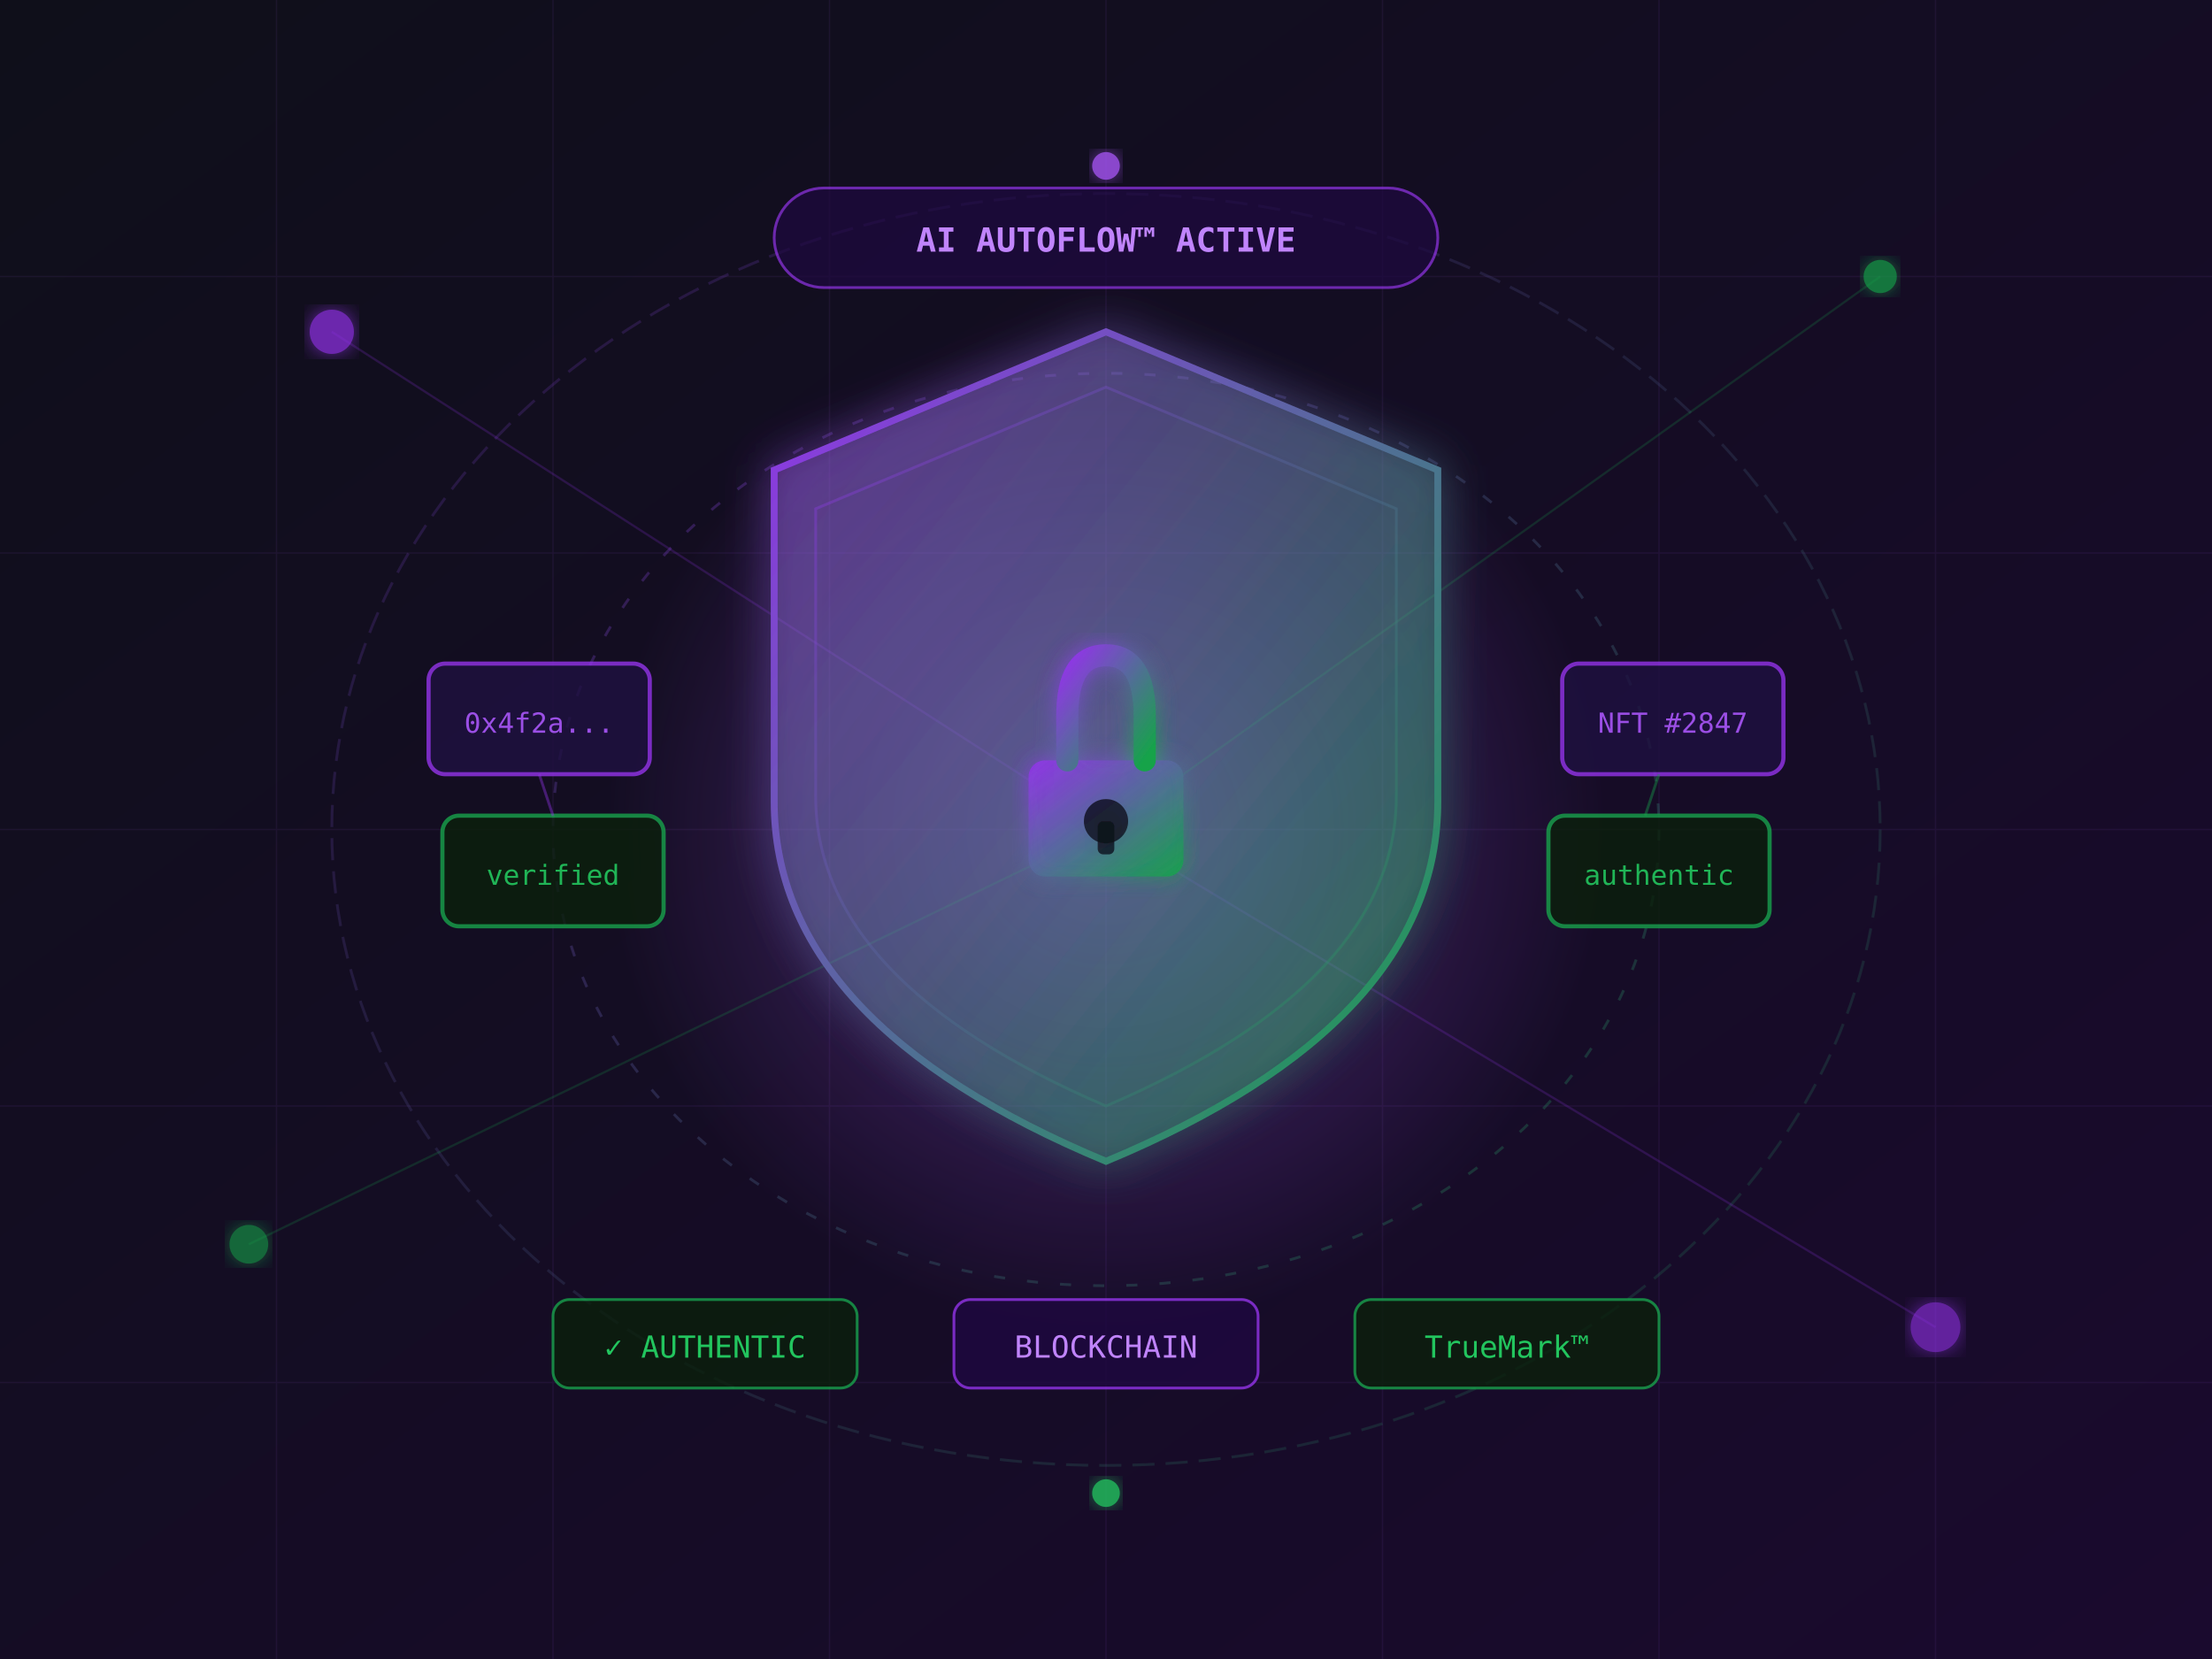
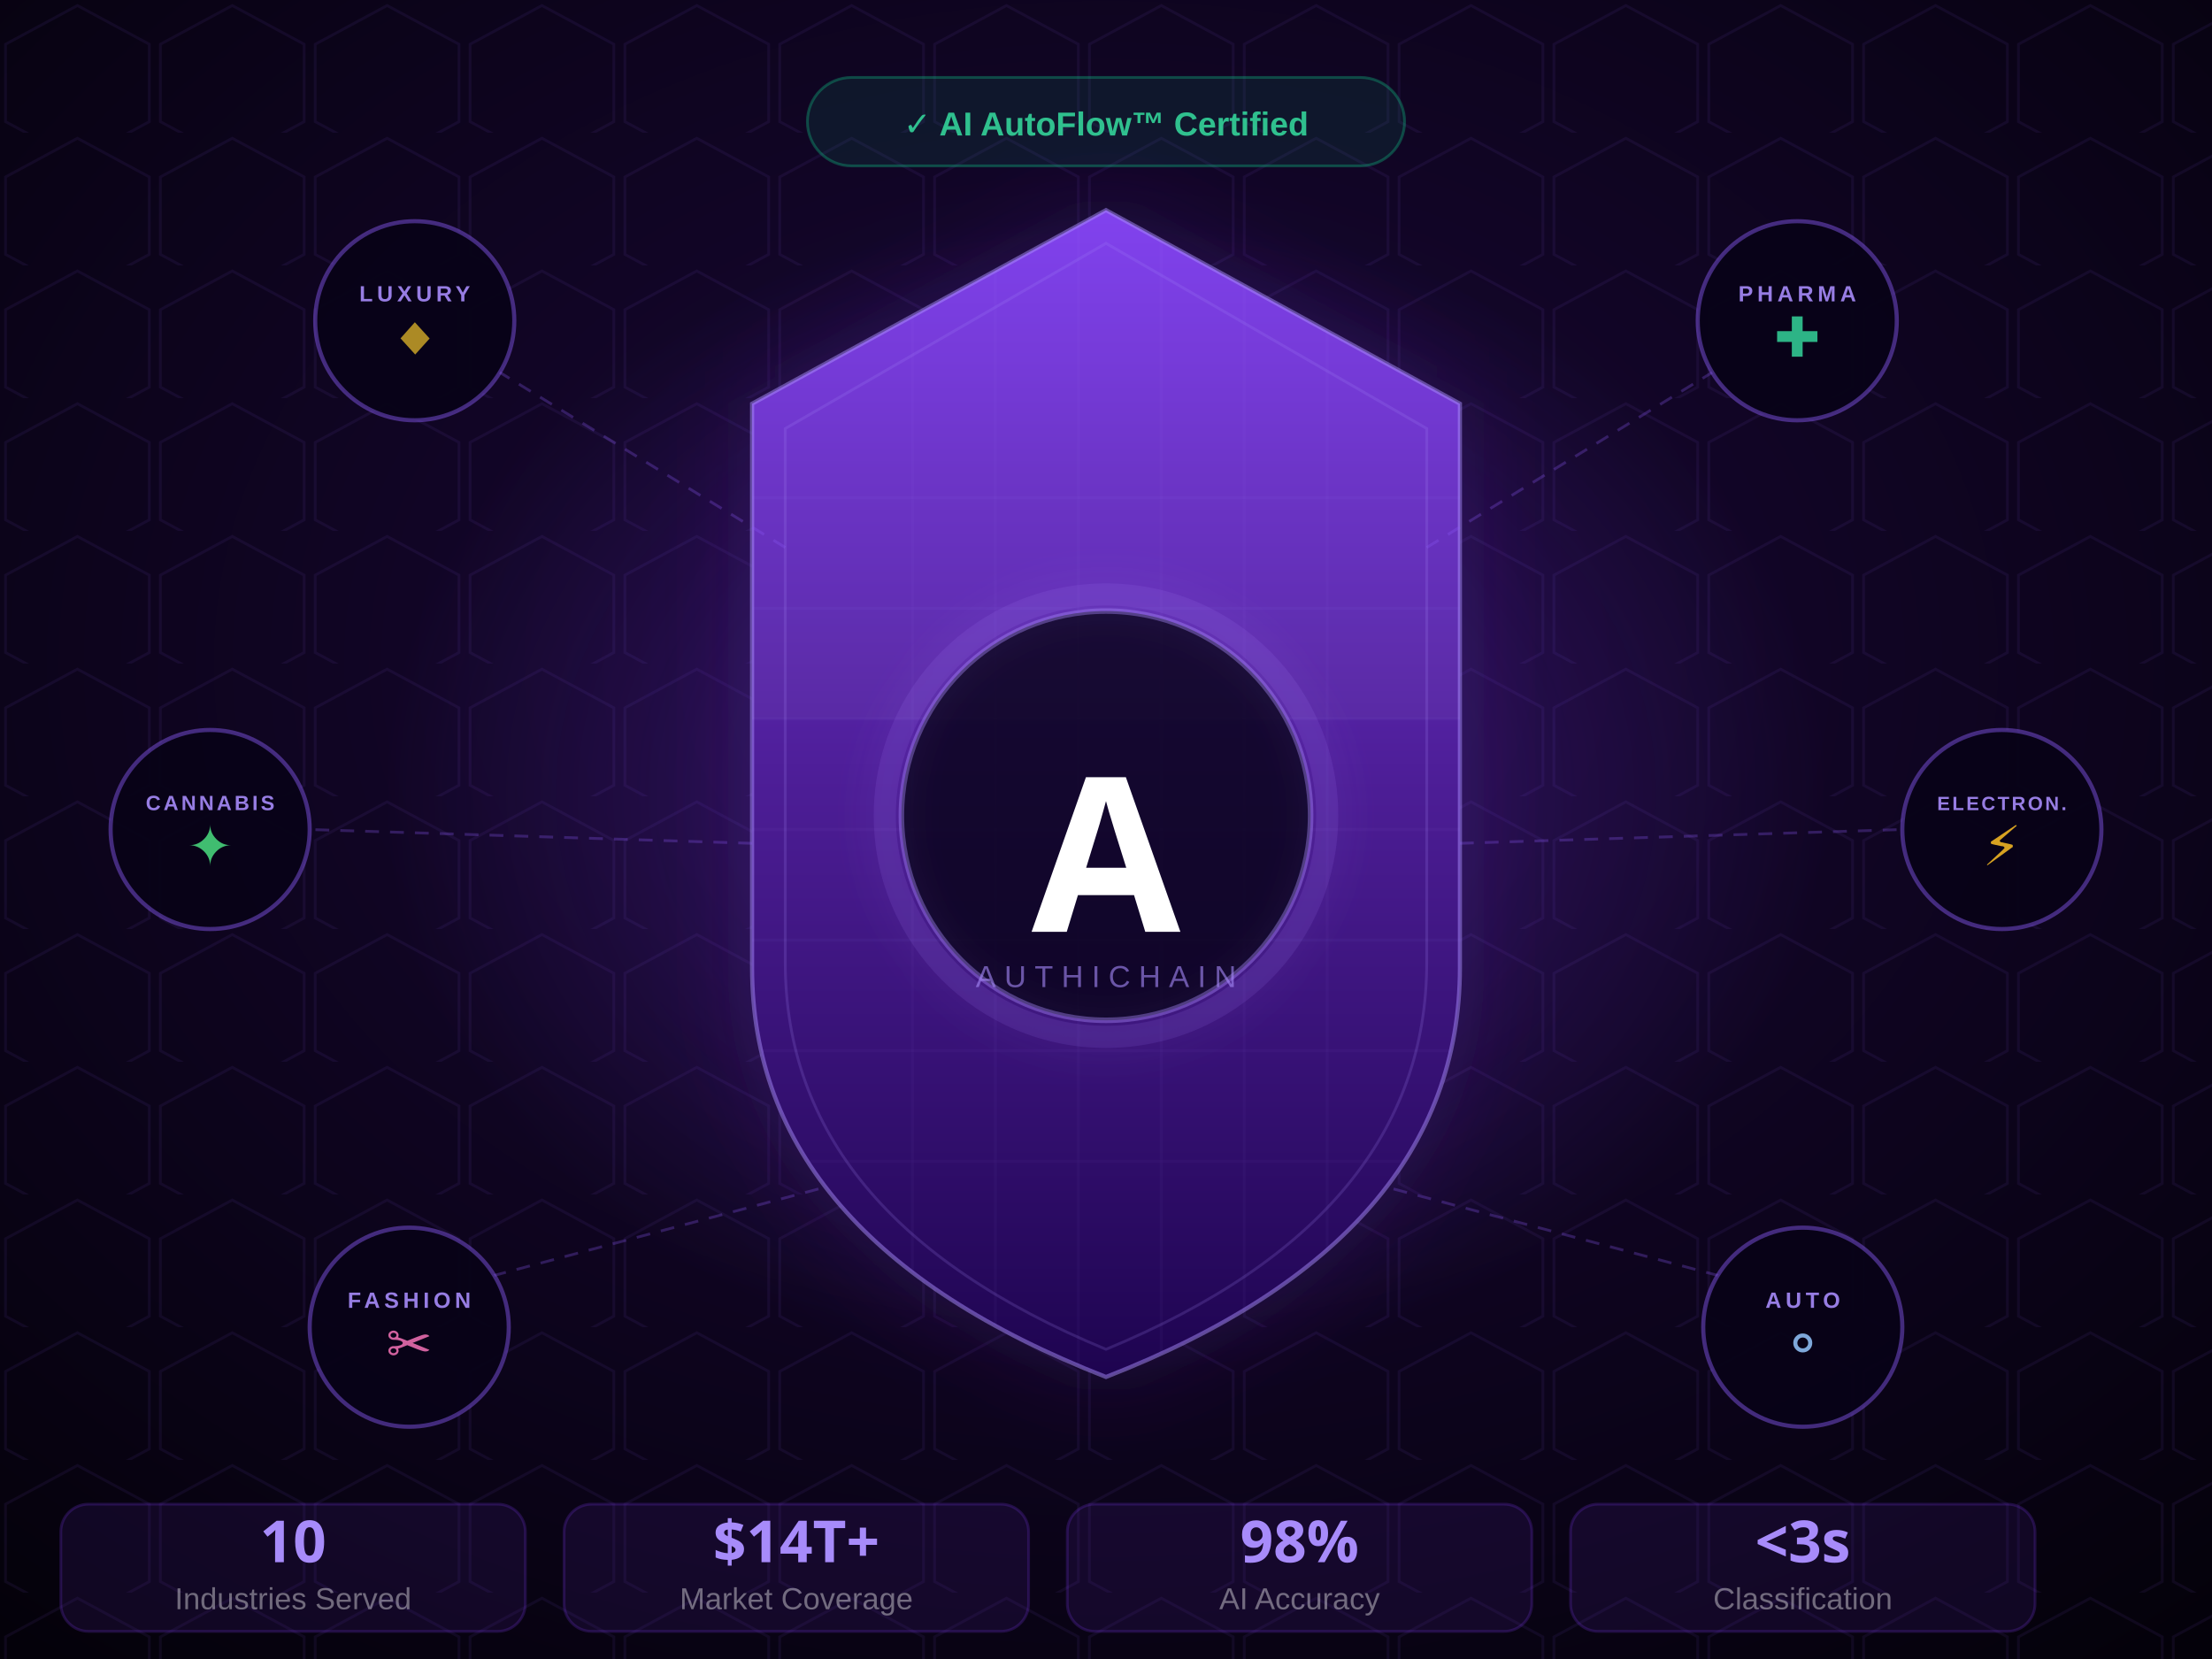
<svg xmlns="http://www.w3.org/2000/svg" viewBox="0 0 800 600" fill="none">
  <defs>
-     <linearGradient id="bgGrad" x1="0%" y1="0%" x2="100%" y2="100%">
-       <stop offset="0%" style="stop-color:#0f0f1a;stop-opacity:1" />
-       <stop offset="100%" style="stop-color:#1a0a2e;stop-opacity:1" />
+     <radialGradient id="rg-bg" cx="50%" cy="40%" r="80%">
+       <stop offset="0%" stop-color="#1a0838" />
+       <stop offset="100%" stop-color="#030108" />
+     </radialGradient>
+     <linearGradient id="lg-shield" x1="0" y1="0" x2="0" y2="1">
+       <stop offset="0%" stop-color="#7c3aed" />
+       <stop offset="50%" stop-color="#4c1d95" />
+       <stop offset="100%" stop-color="#1e0450" />
    </linearGradient>
-     <linearGradient id="shieldGrad" x1="0%" y1="0%" x2="100%" y2="100%">
-       <stop offset="0%" style="stop-color:#9333ea;stop-opacity:1" />
-       <stop offset="100%" style="stop-color:#16a34a;stop-opacity:1" />
-     </linearGradient>
-     <linearGradient id="glowGrad" x1="0%" y1="0%" x2="100%" y2="100%">
-       <stop offset="0%" style="stop-color:#a855f7;stop-opacity:0.3" />
-       <stop offset="100%" style="stop-color:#22c55e;stop-opacity:0.3" />
-     </linearGradient>
-     <radialGradient id="centerGlow" cx="50%" cy="50%" r="50%">
-       <stop offset="0%" style="stop-color:#a855f7;stop-opacity:0.4" />
-       <stop offset="100%" style="stop-color:#a855f7;stop-opacity:0" />
+     <radialGradient id="rg-center" cx="50%" cy="50%" r="50%">
+       <stop offset="0%" stop-color="rgba(124,58,237,0.35)" />
+       <stop offset="100%" stop-color="rgba(124,58,237,0)" />
    </radialGradient>
-     <filter id="glow">
-       <feGaussianBlur stdDeviation="4" result="coloredBlur" />
+     <filter id="f-blur" x="-50%" y="-50%" width="200%" height="200%">
+       <feGaussianBlur stdDeviation="8" result="b" />
      <feMerge>
-         <feMergeNode in="coloredBlur" />
+         <feMergeNode in="b" />
        <feMergeNode in="SourceGraphic" />
      </feMerge>
    </filter>
-     <filter id="softGlow">
-       <feGaussianBlur stdDeviation="8" result="coloredBlur" />
-       <feMerge>
-         <feMergeNode in="coloredBlur" />
-         <feMergeNode in="SourceGraphic" />
-       </feMerge>
+     <filter id="f-strong" x="-100%" y="-100%" width="300%" height="300%">
+       <feGaussianBlur stdDeviation="18" />
    </filter>
+     <pattern id="p-hex" x="0" y="0" width="56" height="48" patternUnits="userSpaceOnUse">
+       <polygon points="28,2 54,16 54,44 28,58 2,44 2,16" fill="none" stroke="rgba(139,92,246,0.08)" stroke-width="1" />
+     </pattern>
+     <clipPath id="cp-shield">
+       <path d="M400 76 L528 146 L528 350 Q528 448 400 498 Q272 448 272 350 L272 146 Z" />
+     </clipPath>
  </defs>
-   <rect width="800" height="600" fill="url(#bgGrad)" />
-   <g opacity="0.08" stroke="#a855f7" stroke-width="0.5">
-     <line x1="0" y1="100" x2="800" y2="100" />
-     <line x1="0" y1="200" x2="800" y2="200" />
-     <line x1="0" y1="300" x2="800" y2="300" />
-     <line x1="0" y1="400" x2="800" y2="400" />
-     <line x1="0" y1="500" x2="800" y2="500" />
-     <line x1="100" y1="0" x2="100" y2="600" />
-     <line x1="200" y1="0" x2="200" y2="600" />
-     <line x1="300" y1="0" x2="300" y2="600" />
-     <line x1="400" y1="0" x2="400" y2="600" />
-     <line x1="500" y1="0" x2="500" y2="600" />
-     <line x1="600" y1="0" x2="600" y2="600" />
-     <line x1="700" y1="0" x2="700" y2="600" />
+   <rect width="800" height="600" fill="url(#rg-bg)" />
+   <rect width="800" height="600" fill="url(#p-hex)" />
+   <ellipse cx="400" cy="287" rx="260" ry="210" fill="url(#rg-center)" />
+   <path d="M400 76 L528 146 L528 350 Q528 448 400 498 Q272 448 272 350 L272 146 Z" fill="rgba(124,58,237,0.18)" filter="url(#f-strong)" />
+   <path d="M400 76 L528 146 L528 350 Q528 448 400 498 Q272 448 272 350 L272 146 Z" fill="url(#lg-shield)" stroke="rgba(167,139,250,0.5)" stroke-width="1.5" />
+   <path d="M400 76 L528 146 L528 260 L272 260 L272 146 Z" fill="rgba(255,255,255,0.04)" />
+   <path d="M400 88 L516 155 L516 348 Q516 440 400 488 Q284 440 284 348 L284 155 Z" fill="none" stroke="rgba(167,139,250,0.18)" stroke-width="1" />
+   <g clip-path="url(#cp-shield)" opacity="0.5">
+     <line x1="272" y1="180" x2="528" y2="180" stroke="rgba(167,139,250,0.1)" stroke-width="1" />
+     <line x1="272" y1="220" x2="528" y2="220" stroke="rgba(167,139,250,0.1)" stroke-width="1" />
+     <line x1="272" y1="260" x2="528" y2="260" stroke="rgba(167,139,250,0.1)" stroke-width="1" />
+     <line x1="272" y1="300" x2="528" y2="300" stroke="rgba(167,139,250,0.08)" stroke-width="1" />
+     <line x1="272" y1="340" x2="528" y2="340" stroke="rgba(167,139,250,0.08)" stroke-width="1" />
+     <line x1="272" y1="380" x2="528" y2="380" stroke="rgba(167,139,250,0.07)" stroke-width="1" />
+     <line x1="272" y1="420" x2="528" y2="420" stroke="rgba(167,139,250,0.06)" stroke-width="1" />
+     <line x1="330" y1="76" x2="330" y2="498" stroke="rgba(167,139,250,0.07)" stroke-width="1" />
+     <line x1="360" y1="76" x2="360" y2="498" stroke="rgba(167,139,250,0.07)" stroke-width="1" />
+     <line x1="390" y1="76" x2="390" y2="498" stroke="rgba(167,139,250,0.07)" stroke-width="1" />
+     <line x1="420" y1="76" x2="420" y2="498" stroke="rgba(167,139,250,0.07)" stroke-width="1" />
+     <line x1="450" y1="76" x2="450" y2="498" stroke="rgba(167,139,250,0.07)" stroke-width="1" />
+     <line x1="480" y1="76" x2="480" y2="498" stroke="rgba(167,139,250,0.07)" stroke-width="1" />
  </g>
-   <ellipse cx="400" cy="300" rx="280" ry="230" stroke="url(#shieldGrad)" stroke-width="1" opacity="0.2" fill="none" stroke-dasharray="8 4" />
-   <ellipse cx="400" cy="300" rx="200" ry="165" stroke="url(#shieldGrad)" stroke-width="1" opacity="0.3" fill="none" stroke-dasharray="4 8" />
-   <circle cx="400" cy="300" r="180" fill="url(#centerGlow)" />
-   <circle cx="120" cy="120" r="8" fill="#9333ea" opacity="0.7" filter="url(#glow)" />
-   <circle cx="680" cy="100" r="6" fill="#16a34a" opacity="0.7" filter="url(#glow)" />
-   <circle cx="700" cy="480" r="9" fill="#9333ea" opacity="0.6" filter="url(#glow)" />
-   <circle cx="90" cy="450" r="7" fill="#16a34a" opacity="0.6" filter="url(#glow)" />
-   <circle cx="400" cy="60" r="5" fill="#a855f7" opacity="0.8" filter="url(#glow)" />
-   <circle cx="400" cy="540" r="5" fill="#22c55e" opacity="0.8" filter="url(#glow)" />
-   <line x1="120" y1="120" x2="400" y2="300" stroke="#9333ea" stroke-width="0.8" opacity="0.2" />
-   <line x1="680" y1="100" x2="400" y2="300" stroke="#16a34a" stroke-width="0.8" opacity="0.2" />
-   <line x1="700" y1="480" x2="400" y2="300" stroke="#9333ea" stroke-width="0.8" opacity="0.2" />
-   <line x1="90" y1="450" x2="400" y2="300" stroke="#16a34a" stroke-width="0.8" opacity="0.2" />
-   <path d="M400 120 L520 170 L520 290 Q520 370 400 420 Q280 370 280 290 L280 170 Z" fill="url(#glowGrad)" stroke="url(#shieldGrad)" stroke-width="2.5" filter="url(#softGlow)" />
-   <path d="M400 140 L505 184 L505 288 Q505 355 400 400 Q295 355 295 288 L295 184 Z" fill="none" stroke="url(#shieldGrad)" stroke-width="1" opacity="0.4" />
-   <g transform="translate(400, 285)" filter="url(#glow)">
-     <rect x="-28" y="-10" width="56" height="42" rx="6" fill="url(#shieldGrad)" opacity="0.9" />
-     <path d="M-14 -10 L-14 -26 Q-14 -48 0 -48 Q14 -48 14 -26 L14 -10" stroke="url(#shieldGrad)" stroke-width="8" fill="none" stroke-linecap="round" />
-     <circle cx="0" cy="12" r="8" fill="#0f0f1a" opacity="0.8" />
-     <rect x="-3" y="12" width="6" height="12" rx="2" fill="#0f0f1a" opacity="0.8" />
-   </g>
-   <g transform="translate(155, 240)">
-     <rect width="80" height="40" rx="6" fill="#1e1040" stroke="#9333ea" stroke-width="1.5" opacity="0.8" />
-     <text x="40" y="25" text-anchor="middle" fill="#a855f7" font-size="10" font-family="monospace" opacity="0.9">0x4f2a...</text>
-   </g>
-   <g transform="translate(160, 295)">
-     <rect width="80" height="40" rx="6" fill="#0a1f0a" stroke="#16a34a" stroke-width="1.5" opacity="0.8" />
-     <text x="40" y="25" text-anchor="middle" fill="#22c55e" font-size="10" font-family="monospace" opacity="0.9">verified</text>
-   </g>
-   <line x1="195" y1="280" x2="200" y2="295" stroke="#9333ea" stroke-width="1" opacity="0.4" />
-   <g transform="translate(565, 240)">
-     <rect width="80" height="40" rx="6" fill="#1e1040" stroke="#9333ea" stroke-width="1.5" opacity="0.8" />
-     <text x="40" y="25" text-anchor="middle" fill="#a855f7" font-size="10" font-family="monospace" opacity="0.9">NFT #2847</text>
-   </g>
-   <g transform="translate(560, 295)">
-     <rect width="80" height="40" rx="6" fill="#0a1f0a" stroke="#16a34a" stroke-width="1.5" opacity="0.8" />
-     <text x="40" y="25" text-anchor="middle" fill="#22c55e" font-size="10" font-family="monospace" opacity="0.9">authentic</text>
-   </g>
-   <line x1="600" y1="280" x2="595" y2="295" stroke="#16a34a" stroke-width="1" opacity="0.4" />
-   <g transform="translate(280, 68)">
-     <rect width="240" height="36" rx="18" fill="#1e0840" stroke="#9333ea" stroke-width="1" opacity="0.7" />
-     <text x="120" y="23" text-anchor="middle" fill="#c084fc" font-size="12" font-family="monospace" font-weight="bold">AI AUTOFLOW™ ACTIVE</text>
-   </g>
-   <g transform="translate(200, 470)">
-     <rect width="110" height="32" rx="6" fill="#0a1f0a" stroke="#16a34a" stroke-width="1" opacity="0.8" />
-     <text x="55" y="21" text-anchor="middle" fill="#22c55e" font-size="11" font-family="monospace">✓ AUTHENTIC</text>
-   </g>
-   <g transform="translate(345, 470)">
-     <rect width="110" height="32" rx="6" fill="#1e0840" stroke="#9333ea" stroke-width="1" opacity="0.8" />
-     <text x="55" y="21" text-anchor="middle" fill="#c084fc" font-size="11" font-family="monospace">BLOCKCHAIN</text>
-   </g>
-   <g transform="translate(490, 470)">
-     <rect width="110" height="32" rx="6" fill="#0a1f0a" stroke="#16a34a" stroke-width="1" opacity="0.8" />
-     <text x="55" y="21" text-anchor="middle" fill="#22c55e" font-size="11" font-family="monospace">TrueMark™</text>
-   </g>
-   <line x1="280" y1="300" x2="520" y2="300" stroke="url(#shieldGrad)" stroke-width="1.5" opacity="0.5" stroke-dasharray="4 4" />
+   <circle cx="400" cy="295" r="74" fill="rgba(6,2,20,0.8)" />
+   <circle cx="400" cy="295" r="74" fill="none" stroke="rgba(167,139,250,0.4)" stroke-width="2" />
+   <circle cx="400" cy="295" r="80" fill="none" stroke="rgba(167,139,250,0.12)" stroke-width="8" filter="url(#f-blur)" />
+   <text x="400" y="337" text-anchor="middle" font-family="Arial Black, Impact, sans-serif" font-size="78" font-weight="900" fill="white">A</text>
+   <text x="400" y="357" text-anchor="middle" font-family="Arial, sans-serif" font-size="11" fill="rgba(167,139,250,0.6)" letter-spacing="3">AUTHICHAIN</text>
+   <line x1="284" y1="198" x2="178" y2="133" stroke="rgba(139,92,246,0.28)" stroke-width="1" stroke-dasharray="5 4" />
+   <circle cx="150" cy="116" r="36" fill="rgba(8,3,24,0.95)" stroke="rgba(139,92,246,0.45)" stroke-width="1.5" />
+   <text x="150" y="109" text-anchor="middle" font-family="Arial" font-size="8" font-weight="800" fill="rgba(167,139,250,0.9)" letter-spacing="1.5">LUXURY</text>
+   <text x="150" y="129" text-anchor="middle" font-family="Arial" font-size="20" fill="rgba(201,162,39,0.85)">◆</text>
+   <line x1="516" y1="198" x2="622" y2="133" stroke="rgba(139,92,246,0.28)" stroke-width="1" stroke-dasharray="5 4" />
+   <circle cx="650" cy="116" r="36" fill="rgba(8,3,24,0.95)" stroke="rgba(139,92,246,0.45)" stroke-width="1.5" />
+   <text x="650" y="109" text-anchor="middle" font-family="Arial" font-size="8" font-weight="800" fill="rgba(167,139,250,0.9)" letter-spacing="1.5">PHARMA</text>
+   <text x="650" y="129" text-anchor="middle" font-family="Arial" font-size="20" fill="rgba(52,211,153,0.85)">✚</text>
+   <line x1="272" y1="305" x2="112" y2="300" stroke="rgba(139,92,246,0.28)" stroke-width="1" stroke-dasharray="5 4" />
+   <circle cx="76" cy="300" r="36" fill="rgba(8,3,24,0.95)" stroke="rgba(139,92,246,0.45)" stroke-width="1.5" />
+   <text x="76" y="293" text-anchor="middle" font-family="Arial" font-size="7.5" font-weight="800" fill="rgba(167,139,250,0.9)" letter-spacing="1">CANNABIS</text>
+   <text x="76" y="313" text-anchor="middle" font-family="Arial" font-size="20" fill="rgba(74,222,128,0.85)">✦</text>
+   <line x1="528" y1="305" x2="688" y2="300" stroke="rgba(139,92,246,0.28)" stroke-width="1" stroke-dasharray="5 4" />
+   <circle cx="724" cy="300" r="36" fill="rgba(8,3,24,0.95)" stroke="rgba(139,92,246,0.45)" stroke-width="1.5" />
+   <text x="724" y="293" text-anchor="middle" font-family="Arial" font-size="7" font-weight="800" fill="rgba(167,139,250,0.9)" letter-spacing="0.8">ELECTRON.</text>
+   <text x="724" y="313" text-anchor="middle" font-family="Arial" font-size="20" fill="rgba(251,191,36,0.85)">⚡</text>
+   <line x1="296" y1="430" x2="176" y2="462" stroke="rgba(139,92,246,0.28)" stroke-width="1" stroke-dasharray="5 4" />
+   <circle cx="148" cy="480" r="36" fill="rgba(8,3,24,0.95)" stroke="rgba(139,92,246,0.45)" stroke-width="1.5" />
+   <text x="148" y="473" text-anchor="middle" font-family="Arial" font-size="8" font-weight="800" fill="rgba(167,139,250,0.9)" letter-spacing="1.5">FASHION</text>
+   <text x="148" y="493" text-anchor="middle" font-family="Arial" font-size="20" fill="rgba(244,114,182,0.85)">✂</text>
+   <line x1="504" y1="430" x2="624" y2="462" stroke="rgba(139,92,246,0.28)" stroke-width="1" stroke-dasharray="5 4" />
+   <circle cx="652" cy="480" r="36" fill="rgba(8,3,24,0.95)" stroke="rgba(139,92,246,0.45)" stroke-width="1.5" />
+   <text x="652" y="473" text-anchor="middle" font-family="Arial" font-size="8" font-weight="800" fill="rgba(167,139,250,0.9)" letter-spacing="1.5">AUTO</text>
+   <text x="652" y="493" text-anchor="middle" font-family="Arial" font-size="20" fill="rgba(147,197,253,0.85)">⚬</text>
+   <rect x="292" y="28" width="216" height="32" rx="16" fill="rgba(16,185,129,0.1)" stroke="rgba(16,185,129,0.35)" stroke-width="1" />
+   <text x="400" y="49" text-anchor="middle" font-family="Arial" font-size="12" font-weight="600" fill="rgba(52,211,153,0.9)">✓  AI AutoFlow™ Certified</text>
+   <rect x="22" y="544" width="168" height="46" rx="10" fill="rgba(124,58,237,0.1)" stroke="rgba(124,58,237,0.22)" stroke-width="1" />
+   <text x="106" y="565" text-anchor="middle" font-family="Arial Black, sans-serif" font-size="21" font-weight="900" fill="#a78bfa">10</text>
+   <text x="106" y="582" text-anchor="middle" font-family="Arial" font-size="11" fill="rgba(255,255,255,0.4)">Industries Served</text>
+   <rect x="204" y="544" width="168" height="46" rx="10" fill="rgba(124,58,237,0.1)" stroke="rgba(124,58,237,0.22)" stroke-width="1" />
+   <text x="288" y="565" text-anchor="middle" font-family="Arial Black, sans-serif" font-size="21" font-weight="900" fill="#a78bfa">$14T+</text>
+   <text x="288" y="582" text-anchor="middle" font-family="Arial" font-size="11" fill="rgba(255,255,255,0.4)">Market Coverage</text>
+   <rect x="386" y="544" width="168" height="46" rx="10" fill="rgba(124,58,237,0.1)" stroke="rgba(124,58,237,0.22)" stroke-width="1" />
+   <text x="470" y="565" text-anchor="middle" font-family="Arial Black, sans-serif" font-size="21" font-weight="900" fill="#a78bfa">98%</text>
+   <text x="470" y="582" text-anchor="middle" font-family="Arial" font-size="11" fill="rgba(255,255,255,0.4)">AI Accuracy</text>
+   <rect x="568" y="544" width="168" height="46" rx="10" fill="rgba(124,58,237,0.1)" stroke="rgba(124,58,237,0.22)" stroke-width="1" />
+   <text x="652" y="565" text-anchor="middle" font-family="Arial Black, sans-serif" font-size="21" font-weight="900" fill="#a78bfa">&lt;3s</text>
+   <text x="652" y="582" text-anchor="middle" font-family="Arial" font-size="11" fill="rgba(255,255,255,0.4)">Classification</text>
</svg>
